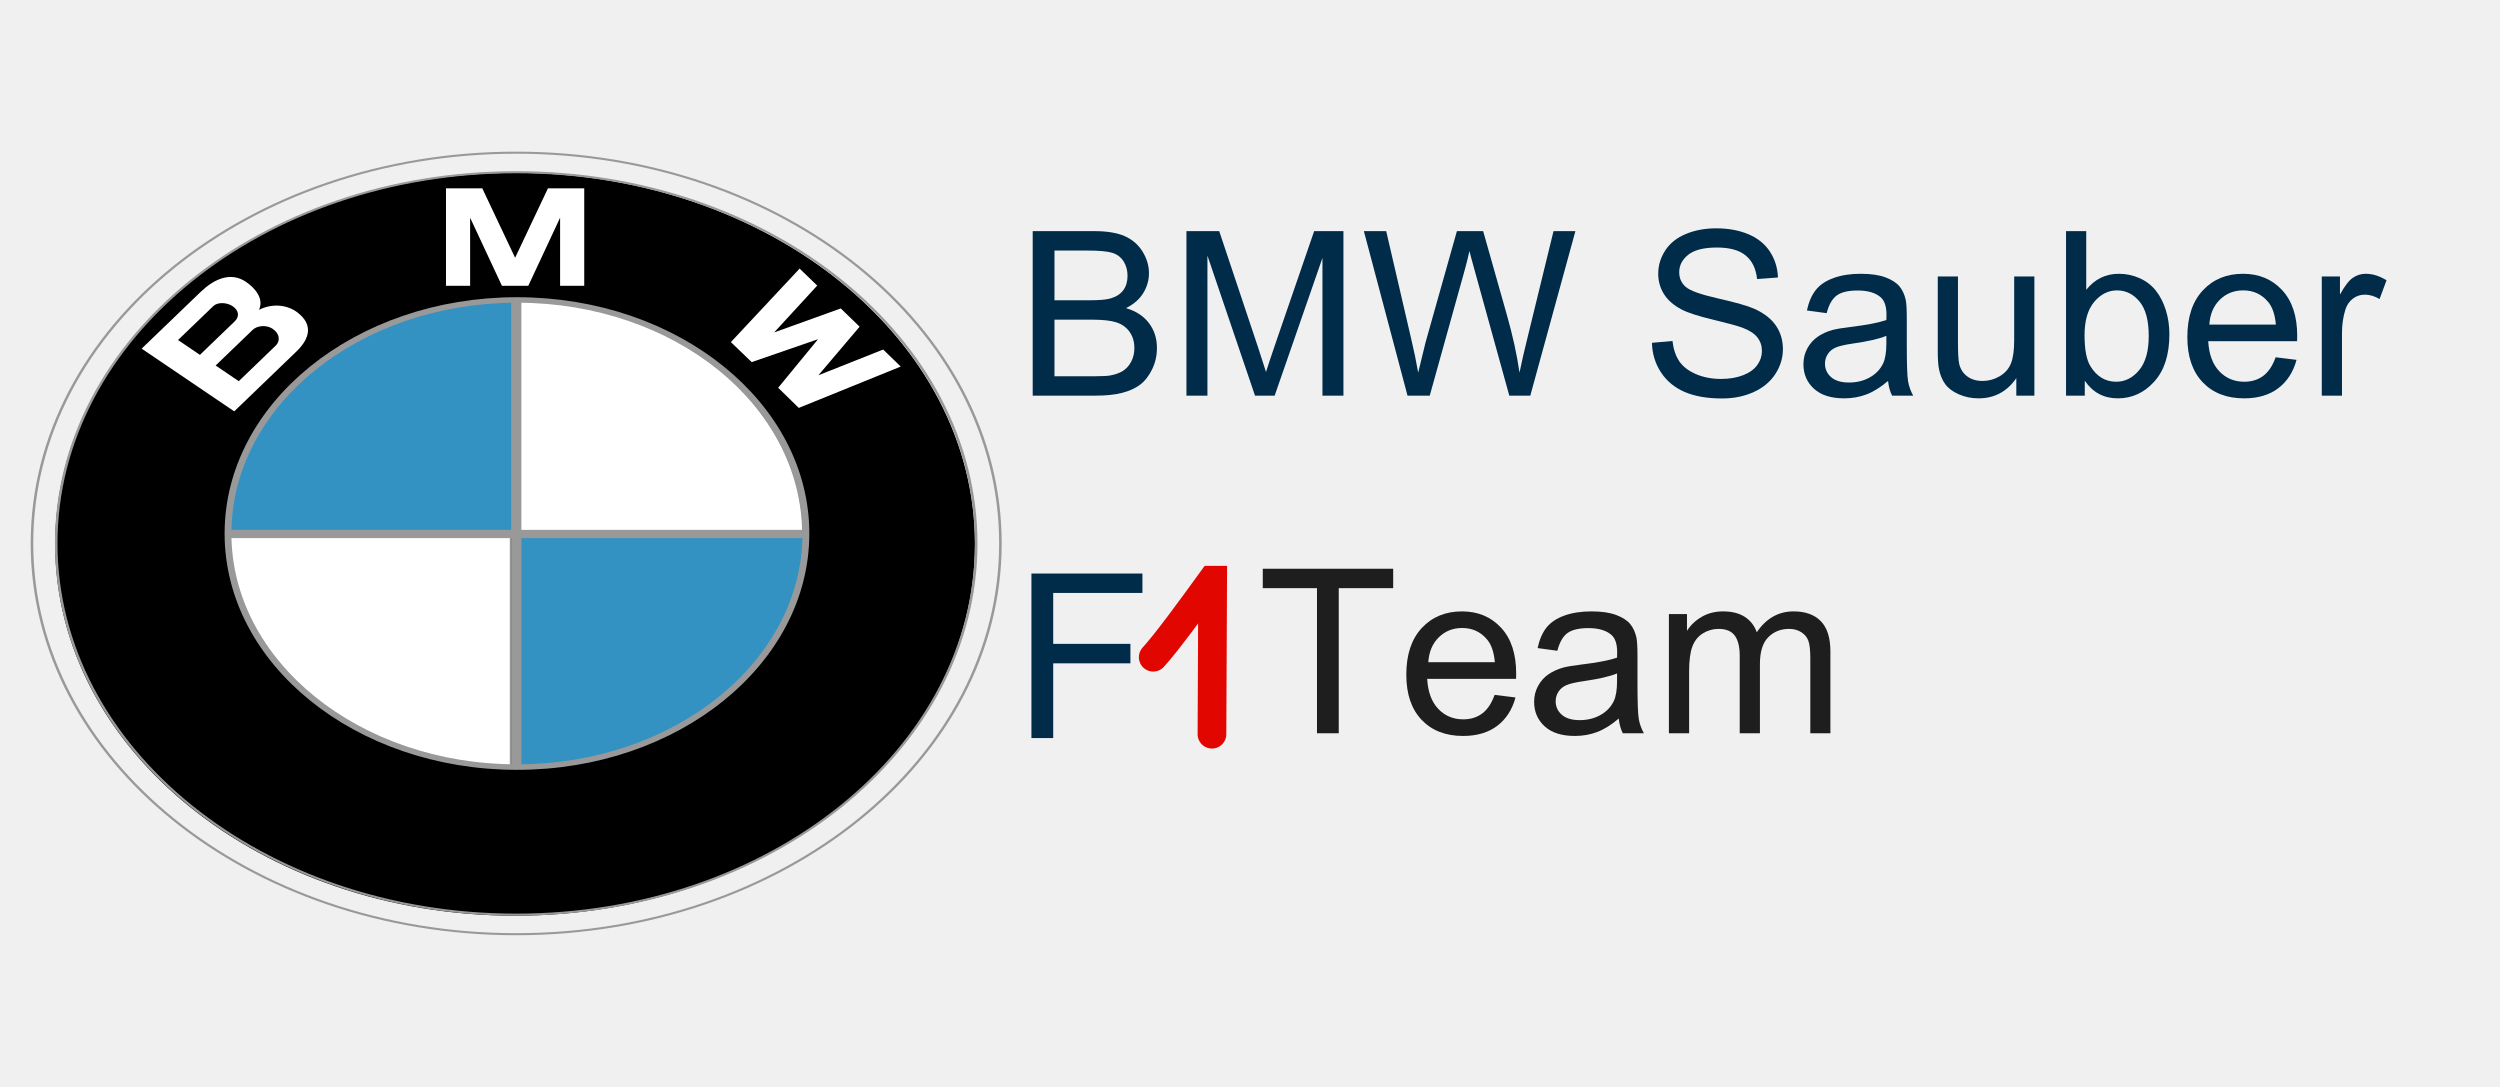
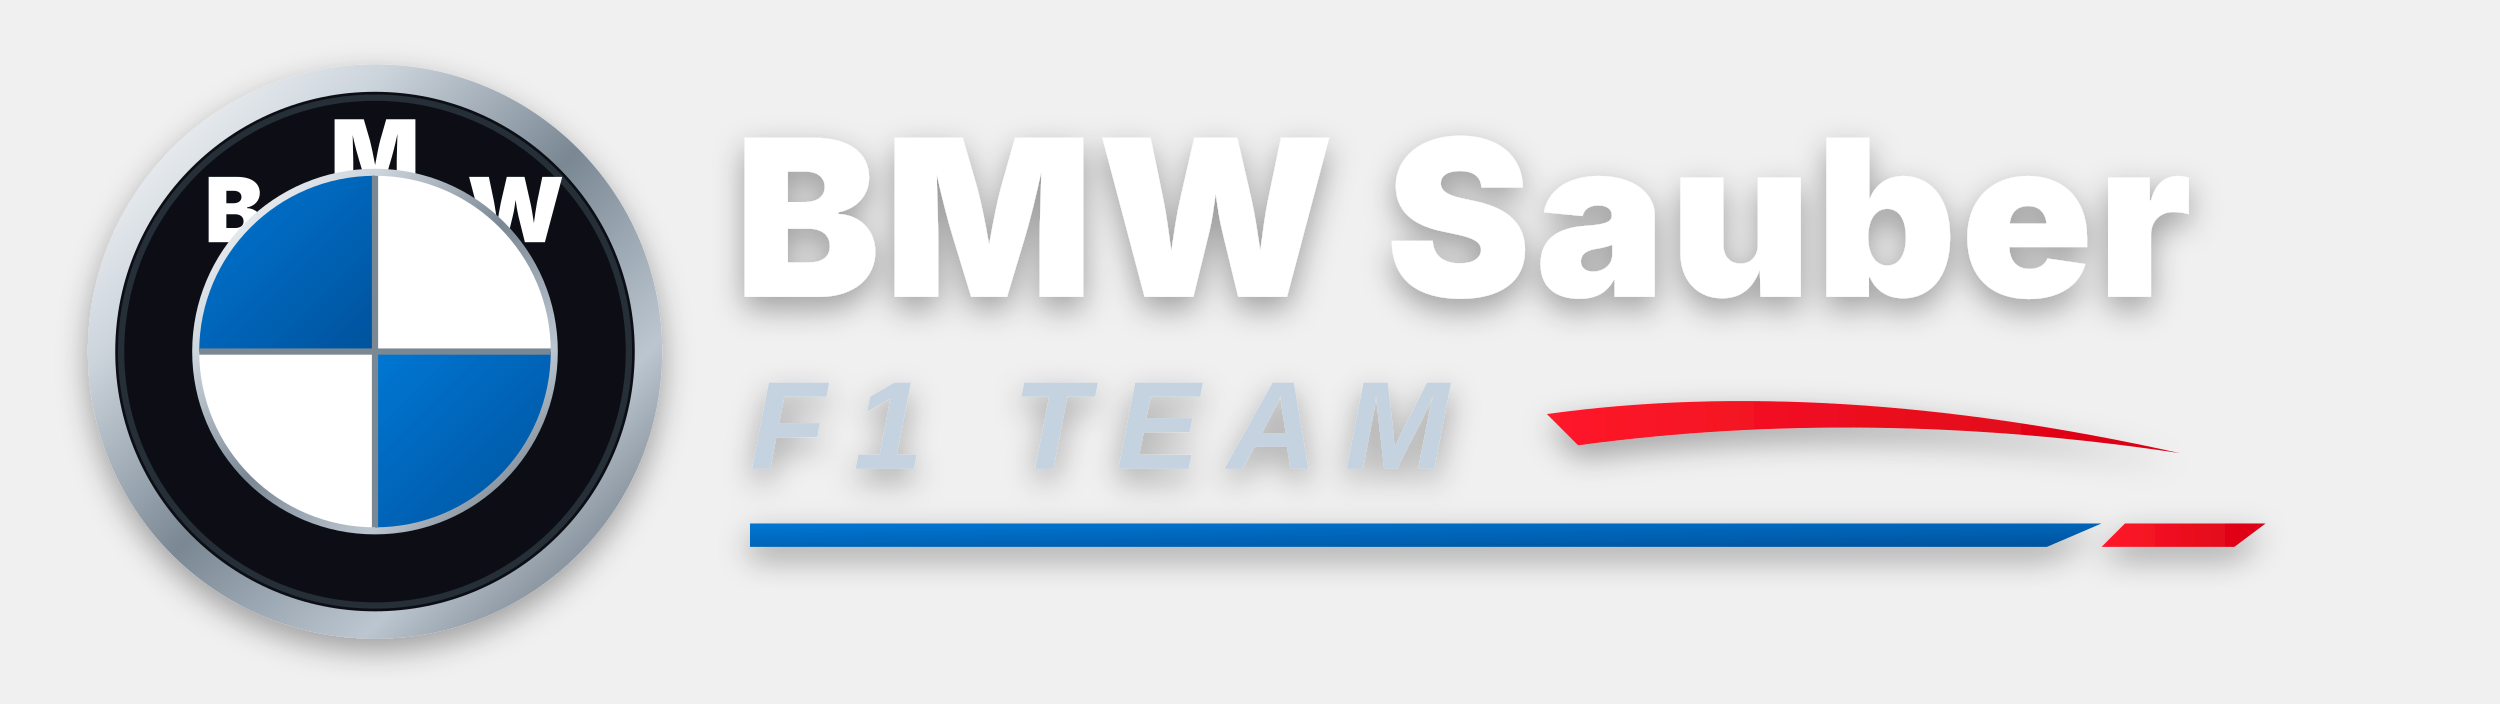
- <svg xmlns="http://www.w3.org/2000/svg" viewBox="0 0 460 200" width="100%" height="100%">
-   <g transform="translate(95, 100) scale(0.70) translate(-1151.5, -126.1)">
-     <g id="g5578" transform="matrix(0.4478362,0,0,0.3617074,1026.836,23.93451)">
-       <path style="fill:#000000" id="path3005" d="m 547.545,283.043 c 0,149.063 -120.859,269.918 -269.924,269.918 -149.065,0 -269.912,-120.856 -269.912,-269.918 0,-149.07 120.848,-269.919 269.912,-269.919 149.064,0 269.924,120.849 269.924,269.919 z" />
-       <path style="fill:none;stroke:#999999;stroke-width:1.511;stroke-miterlimit:4;stroke-opacity:1;stroke-dasharray:none" id="path3003" d="m 278.303,-1.544 c -156.962,0 -284.215,127.135 -284.215,283.972 0,156.834 127.253,283.971 284.215,283.971 156.974,0 284.215,-127.136 284.215,-283.971 0,-156.836 -127.241,-283.972 -284.215,-283.972 z m 0,553.742 C 129.181,552.197 8.312,431.418 8.312,282.427 8.312,133.436 129.181,12.651 278.303,12.651 c 149.122,0 270.002,120.785 270.002,269.776 0,148.991 -120.88,269.77 -270.002,269.77 z" />
-       <g id="g5540">
-         <g style="fill:#ffffff;fill-opacity:1;stroke:none" id="g3049" transform="translate(-3.93499,0.3735)">
-           <radialGradient gradientUnits="userSpaceOnUse" r="962.696" cy="-22.151" cx="-75.465" id="XMLID_21_">
-             <stop id="stop3052" style="stop-color:#FFFFFF;fill-opacity:1.0;fill:url(#linearGradient5237)" offset="0" />
-             <stop id="stop3054" style="stop-color:#FDFDFD;fill-opacity:1.0;fill:url(#linearGradient5237)" offset="0.31" />
-             <stop id="stop3056" style="stop-color:#F6F6F6;fill-opacity:1.0;fill:url(#linearGradient5237)" offset="0.451" />
-             <stop id="stop3058" style="stop-color:#E9E9E9;fill-opacity:1.0;fill:url(#linearGradient5237)" offset="0.557" />
-             <stop id="stop3060" style="stop-color:#D7D7D7;fill-opacity:1.0;fill:url(#linearGradient5237)" offset="0.646" />
-             <stop id="stop3062" style="stop-color:#BFBFBF;fill-opacity:1.0;fill:url(#linearGradient5237)" offset="0.724" />
-             <stop id="stop3064" style="stop-color:#A2A2A2;fill-opacity:1.0;fill:url(#linearGradient5237)" offset="0.794" />
-             <stop id="stop3066" style="stop-color:#808080;fill-opacity:1.0;fill:url(#linearGradient5237)" offset="0.859" />
-             <stop id="stop3068" style="stop-color:#575757;fill-opacity:1.0;fill:url(#linearGradient5237)" offset="0.92" />
-             <stop id="stop3070" style="stop-color:#2B2B2B;fill-opacity:1.0;fill:url(#linearGradient5237)" offset="0.975" />
-             <stop id="stop3072" style="stop-color:#141414;fill-opacity:1.0;fill:url(#linearGradient5237)" offset="1" />
-           </radialGradient>
-           <polygon style="fill:#ffffff;fill-opacity:1;stroke:none" id="polygon3074" points="255.201,94.802 255.201,45.353 273.859,94.802 289.35,94.802 308.008,45.353 308.008,94.802 322.178,94.802 322.178,23.981 300.881,23.981 281.512,74.687 281.695,74.687 262.328,23.981 241.031,23.981 241.031,94.802 " />
-         </g>
-         <g style="fill:#ffffff;fill-opacity:1;stroke:none" id="g3076" transform="translate(-3.93499,0.3735)">
-           <radialGradient gradientUnits="userSpaceOnUse" r="962.794" cy="-22.15" cx="-75.515" id="XMLID_22_">
-             <stop id="stop3079" style="stop-color:#FFFFFF;fill-opacity:1.0;fill:url(#linearGradient5237)" offset="0" />
-             <stop id="stop3081" style="stop-color:#FDFDFD;fill-opacity:1.0;fill:url(#linearGradient5237)" offset="0.31" />
-             <stop id="stop3083" style="stop-color:#F6F6F6;fill-opacity:1.0;fill:url(#linearGradient5237)" offset="0.451" />
-             <stop id="stop3085" style="stop-color:#E9E9E9;fill-opacity:1.0;fill:url(#linearGradient5237)" offset="0.557" />
-             <stop id="stop3087" style="stop-color:#D7D7D7;fill-opacity:1.0;fill:url(#linearGradient5237)" offset="0.646" />
-             <stop id="stop3089" style="stop-color:#BFBFBF;fill-opacity:1.0;fill:url(#linearGradient5237)" offset="0.724" />
-             <stop id="stop3091" style="stop-color:#A2A2A2;fill-opacity:1.0;fill:url(#linearGradient5237)" offset="0.794" />
-             <stop id="stop3093" style="stop-color:#808080;fill-opacity:1.0;fill:url(#linearGradient5237)" offset="0.859" />
-             <stop id="stop3095" style="stop-color:#575757;fill-opacity:1.0;fill:url(#linearGradient5237)" offset="0.92" />
-             <stop id="stop3097" style="stop-color:#2B2B2B;fill-opacity:1.0;fill:url(#linearGradient5237)" offset="0.975" />
-             <stop id="stop3099" style="stop-color:#141414;fill-opacity:1.0;fill:url(#linearGradient5237)" offset="1" />
-           </radialGradient>
-           <polygon style="fill:#ffffff;fill-opacity:1;stroke:none" id="polygon3101" points="458.918,94.677 433.652,128.704 472.744,111.267 483.807,124.544 459.607,159.845 497.633,141.136 507.938,153.511 448.098,183.562 436.004,168.915 459.205,133.94 459.068,133.763 420.467,150.286 408.248,135.735 448.604,82.306 " />
-         </g>
-         <path style="fill:#ffffff;fill-opacity:1;stroke:none" id="path3126" d="m 150.108,114.746 c -5.691,-5.537 -14.504,-7.207 -22.766,-2.082 3.085,-8.284 -2.519,-16.042 -7.652,-20.345 -9.512,-7.975 -19.508,-1.166 -26.645,7.361 l -34.572,41.182 54.332,45.582 36.443,-43.432 c 8.319,-9.926 9.614,-19.758 0.86,-28.266 z m -70.281,19.861 20.758,-24.732 c 2.398,-2.869 7.836,-2.754 11.336,0.176 3.844,3.23 3.855,7.805 1.262,10.873 l -20.516,24.459 z m 57.281,4.114 -21.641,25.789 -13.574,-11.389 21.813,-25.996 c 2.467,-2.93 7.951,-3.785 11.658,-0.676 4.199,3.516 4.611,8.848 1.744,12.272 z" />
-       </g>
-       <g id="g5571">
-         <path style="fill:#3392c2;fill-opacity:1" id="path3209" d="m 108.063,274.236 h 168.904 V 105.332 c -93.287,0 -168.904,75.617 -168.904,168.904 z" />
-         <path style="fill:#3392c2;fill-opacity:1" id="path3244" d="m 279.637,276.97 v 168.904 c 93.287,0 168.904,-75.629 168.904,-168.904 h -168.904 z" />
-         <path style="fill:#ffffff;fill-opacity:1;stroke:#999999;stroke-width:1.003;stroke-opacity:1" id="path3244-4" d="M 277.738,275.902 V 105.94 c 93.287,0 168.904,76.103 168.904,169.962 h -168.904 z" />
-         <path style="fill:#ffffff;fill-opacity:1;stroke:#999999;stroke-opacity:1" id="path3244-9" d="M 275.042,274.549 V 444.453 c -91.184,0 -165.096,-76.077 -165.096,-169.904 h 165.096 z" />
-         <polygon points="452.309,279.001 285,279.001 285,111.692 279.012,111.692 279.012,279.001 111.703,279.001 111.703,284.993 279.012,284.993 279.012,452.306 285,452.306 285,284.993 452.309,284.993 " id="polygon3259" style="fill:#999999;stroke:none" transform="translate(-3.65032,-6.433471)" />
-       </g>
-       <path style="fill:none;stroke:#999999;stroke-width:4;stroke-miterlimit:4;stroke-opacity:1;stroke-dasharray:none" id="path3172" d="m 109.156,275.221 c 0,-93.741 75.928,-169.736 169.594,-169.736 93.667,0 169.605,75.996 169.605,169.736 0,93.74 -75.94,169.736 -169.605,169.736 -93.666,0 -169.594,-75.995 -169.594,-169.736 z" />
-     </g>
+ <svg xmlns="http://www.w3.org/2000/svg" viewBox="0 0 320 90" width="100%" height="100%">
+   <defs>
+     <linearGradient id="bmwChrome" x1="0%" y1="0%" x2="100%" y2="100%">
+       <stop offset="0%" stop-color="#FFFFFF" />
+       <stop offset="25%" stop-color="#CCD4DC" />
+       <stop offset="50%" stop-color="#7A8894" />
+       <stop offset="75%" stop-color="#BCC6D0" />
+       <stop offset="100%" stop-color="#55626E" />
+     </linearGradient>
+     <linearGradient id="bavarianBlue" x1="0%" y1="0%" x2="100%" y2="100%">
+       <stop offset="0%" stop-color="#0077D4" />
+       <stop offset="100%" stop-color="#00529C" />
+     </linearGradient>
+     <linearGradient id="bmwMRed" x1="0%" y1="0%" x2="100%" y2="0%">
+       <stop offset="0%" stop-color="#FF1A2A" />
+       <stop offset="100%" stop-color="#D90014" />
+     </linearGradient>
+     <linearGradient id="bmwMNavy" x1="0%" y1="0%" x2="100%" y2="0%">
+       <stop offset="0%" stop-color="#001F5C" />
+       <stop offset="100%" stop-color="#001238" />
+     </linearGradient>
+     <filter id="bmwShadow" x="-10%" y="-10%" width="120%" height="120%">
+       <feDropShadow dx="0" dy="1.5" stdDeviation="2" flood-color="#000000" flood-opacity="0.35" />
+     </filter>
+   </defs>
+   <g transform="translate(6, 4)" filter="url(#bmwShadow)">
+     <circle cx="42" cy="41" r="35" fill="#0C1015" stroke="url(#bmwChrome)" stroke-width="3.5" />
+     <circle cx="42" cy="41" r="32.5" fill="none" stroke="#252F38" stroke-width="0.8" />
+     <text x="24" y="27" font-family="'Titillium Web', system-ui, -apple-system, sans-serif" font-size="11.5" font-weight="900" fill="#FFFFFF" text-anchor="middle">B</text>
+     <text x="42" y="20" font-family="'Titillium Web', system-ui, -apple-system, sans-serif" font-size="12" font-weight="900" fill="#FFFFFF" text-anchor="middle">M</text>
+     <text x="60" y="27" font-family="'Titillium Web', system-ui, -apple-system, sans-serif" font-size="11.5" font-weight="900" fill="#FFFFFF" text-anchor="middle">W</text>
+     <circle cx="42" cy="41" r="22.5" fill="none" stroke="url(#bmwChrome)" stroke-width="1.8" />
+     <path d="M 42 41 L 42 18.5 A 22.5 22.5 0 0 0 19.5 41 Z" fill="url(#bavarianBlue)" />
+     <path d="M 42 41 L 64.5 41 A 22.5 22.5 0 0 0 42 18.5 Z" fill="#FFFFFF" />
+     <path d="M 42 41 L 42 63.5 A 22.5 22.5 0 0 0 64.5 41 Z" fill="url(#bavarianBlue)" />
+     <path d="M 42 41 L 19.5 41 A 22.5 22.5 0 0 0 42 63.5 Z" fill="#FFFFFF" />
+     <line x1="42" y1="18.5" x2="42" y2="63.5" stroke="#7A8894" stroke-width="0.8" />
+     <line x1="19.5" y1="41" x2="64.5" y2="41" stroke="#7A8894" stroke-width="0.8" />
  </g>
-   <g transform="translate(190, 42) scale(0.44) translate(-33, -80)" fill="#002B49">
-     <path d="m 33.039,150 0,-68.797 25.811,0 c 5.256,6.9e-5 9.472,0.696 12.647,2.088 3.175,1.392 5.663,3.535 7.462,6.429 1.799,2.894 2.698,5.921 2.698,9.081 -5.5e-5,2.941 -0.798,5.71 -2.393,8.306 -1.596,2.597 -4.005,4.693 -7.227,6.288 4.161,1.22 7.36,3.301 9.597,6.242 2.237,2.941 3.355,6.414 3.355,10.418 -5.9e-5,3.222 -0.681,6.218 -2.041,8.987 -1.361,2.769 -3.043,4.904 -5.045,6.406 -2.002,1.502 -4.513,2.636 -7.532,3.402 C 67.352,149.617 63.652,150 59.272,150 z m 9.104,-39.889 14.876,0 c 4.036,4e-5 6.93,-0.266 8.682,-0.798 2.315,-0.688 4.059,-1.83 5.233,-3.426 1.173,-1.596 1.76,-3.598 1.76,-6.007 -4.7e-5,-2.284 -0.548,-4.294 -1.643,-6.03 C 69.956,92.113 68.392,90.925 66.359,90.283 64.325,89.642 60.837,89.321 55.894,89.321 l -13.75,0 z m 0,31.771 17.129,0 c 2.941,1e-5 5.006,-0.109 6.195,-0.329 2.096,-0.375 3.848,-1.001 5.256,-1.877 1.408,-0.876 2.565,-2.151 3.473,-3.825 0.907,-1.674 1.361,-3.606 1.361,-5.796 -4.9e-5,-2.565 -0.657,-4.795 -1.971,-6.687 -1.314,-1.893 -3.136,-3.222 -5.467,-3.989 -2.331,-0.766 -5.686,-1.15 -10.066,-1.15 l -15.909,0 z" id="path8045" fill="#002B49" />
-     <path d="m 97.332,150 0,-68.797 13.703,0 16.284,48.712 c 1.502,4.536 2.597,7.931 3.285,10.184 0.782,-2.503 2.002,-6.179 3.66,-11.028 l 16.472,-47.867 12.248,0 0,68.797 -8.776,0 0,-57.582 L 134.218,150 l -8.213,0 -19.898,-58.567 0,58.567 z" id="path8047" fill="#002B49" />
-     <path d="m 189.781,150 -18.255,-68.797 9.339,0 10.465,45.098 c 1.126,4.724 2.096,9.417 2.91,14.079 1.752,-7.352 2.784,-11.591 3.097,-12.718 l 13.093,-46.459 10.981,0 9.855,34.821 c 2.472,8.635 4.255,16.754 5.35,24.356 0.876,-4.349 2.018,-9.339 3.426,-14.97 l 10.794,-44.207 9.151,0 L 241.121,150 l -8.776,0 -14.501,-52.419 c -1.22,-4.38 -1.94,-7.071 -2.159,-8.072 -0.72,3.16 -1.392,5.851 -2.018,8.072 L 199.073,150 z" id="path8049" fill="#002B49" />
-     <path d="m 291.992,127.897 8.588,-0.751 c 0.407,3.441 1.353,6.265 2.839,8.471 1.486,2.206 3.793,3.989 6.922,5.35 3.129,1.361 6.648,2.041 10.559,2.041 3.473,1e-5 6.539,-0.516 9.198,-1.549 2.659,-1.032 4.638,-2.448 5.936,-4.247 1.298,-1.799 1.947,-3.762 1.948,-5.89 -5e-5,-2.159 -0.626,-4.044 -1.877,-5.655 -1.251,-1.611 -3.316,-2.964 -6.195,-4.059 -1.846,-0.72 -5.929,-1.838 -12.248,-3.355 -6.32,-1.517 -10.747,-2.949 -13.281,-4.294 -3.285,-1.721 -5.733,-3.856 -7.344,-6.406 -1.611,-2.55 -2.417,-5.405 -2.417,-8.564 -10e-6,-3.473 0.985,-6.719 2.957,-9.738 1.971,-3.019 4.849,-5.311 8.635,-6.875 3.786,-1.564 7.994,-2.346 12.624,-2.346 5.1,7e-5 9.597,0.821 13.492,2.464 3.895,1.643 6.891,4.059 8.987,7.25 2.096,3.191 3.222,6.805 3.379,10.841 l -8.729,0.657 c -0.469,-4.349 -2.057,-7.634 -4.763,-9.855 -2.706,-2.221 -6.703,-3.332 -11.99,-3.332 -5.506,6.2e-5 -9.519,1.009 -12.037,3.027 -2.519,2.018 -3.778,4.45 -3.778,7.297 -2e-5,2.472 0.892,4.505 2.675,6.101 1.752,1.596 6.328,3.23 13.727,4.904 7.399,1.674 12.475,3.136 15.228,4.388 4.005,1.846 6.961,4.185 8.87,7.016 1.908,2.831 2.863,6.093 2.863,9.785 -6e-5,3.66 -1.048,7.11 -3.144,10.348 -2.096,3.238 -5.107,5.757 -9.034,7.556 -3.926,1.799 -8.346,2.698 -13.257,2.698 -6.226,0 -11.443,-0.907 -15.651,-2.722 -4.208,-1.815 -7.509,-4.544 -9.902,-8.189 -2.393,-3.645 -3.653,-7.767 -3.778,-12.366 z" id="path8051" fill="#002B49" />
-     <path d="m 390.73,143.852 c -3.129,2.659 -6.14,4.536 -9.034,5.631 -2.894,1.095 -5.999,1.643 -9.315,1.643 -5.475,0 -9.683,-1.337 -12.624,-4.012 -2.941,-2.675 -4.411,-6.093 -4.411,-10.254 0,-2.44 0.555,-4.669 1.666,-6.687 1.111,-2.018 2.565,-3.637 4.364,-4.857 1.799,-1.22 3.825,-2.143 6.077,-2.769 1.658,-0.438 4.161,-0.86 7.509,-1.267 6.82,-0.813 11.842,-1.783 15.064,-2.91 0.031,-1.158 0.047,-1.893 0.047,-2.206 -4e-5,-3.441 -0.798,-5.866 -2.393,-7.274 -2.159,-1.908 -5.366,-2.863 -9.62,-2.863 -3.973,5e-5 -6.906,0.696 -8.799,2.088 -1.893,1.392 -3.293,3.856 -4.2,7.391 l -8.259,-1.126 c 0.751,-3.535 1.987,-6.39 3.707,-8.565 1.721,-2.174 4.208,-3.848 7.462,-5.021 3.254,-1.173 7.024,-1.76 11.31,-1.76 4.255,5.1e-5 7.712,0.501 10.371,1.502 2.659,1.001 4.615,2.26 5.866,3.778 1.251,1.517 2.127,3.434 2.628,5.749 0.282,1.439 0.422,4.036 0.422,7.79 l 0,11.263 c -5e-5,7.853 0.18,12.819 0.54,14.9 0.36,2.081 1.071,4.075 2.135,5.983 l -8.823,0 c -0.876,-1.752 -1.439,-3.801 -1.689,-6.148 z M 390.026,124.987 c -3.066,1.251 -7.665,2.315 -13.797,3.191 -3.473,0.501 -5.929,1.064 -7.368,1.689 -1.439,0.626 -2.55,1.541 -3.332,2.745 -0.782,1.205 -1.173,2.542 -1.173,4.012 -1e-5,2.253 0.853,4.13 2.558,5.631 1.705,1.502 4.2,2.253 7.485,2.253 3.254,1e-5 6.148,-0.712 8.682,-2.135 2.534,-1.423 4.396,-3.371 5.585,-5.843 0.907,-1.908 1.361,-4.724 1.361,-8.447 z" id="path8053" fill="#002B49" />
-     <path d="m 444.369,150 0,-7.321 c -3.879,5.631 -9.151,8.447 -15.815,8.447 -2.941,0 -5.686,-0.563 -8.236,-1.689 -2.55,-1.126 -4.443,-2.542 -5.678,-4.247 -1.236,-1.705 -2.104,-3.793 -2.605,-6.265 -0.344,-1.658 -0.516,-4.286 -0.516,-7.884 l 0,-30.879 8.447,0 0,27.641 c -10e-6,4.411 0.172,7.383 0.516,8.916 0.532,2.221 1.658,3.965 3.379,5.233 1.721,1.267 3.848,1.901 6.382,1.901 2.534,0 4.912,-0.649 7.133,-1.948 2.221,-1.298 3.793,-3.066 4.716,-5.303 0.923,-2.237 1.384,-5.483 1.384,-9.738 l 0,-26.702 8.447,0 0,49.838 z" id="path8055" fill="#002B49" />
-     <path d="m 472.996,150 -7.837,0 0,-68.797 8.447,0 0,24.544 c 3.567,-4.474 8.119,-6.711 13.656,-6.711 3.066,5.1e-5 5.968,0.618 8.705,1.854 2.737,1.236 4.99,2.972 6.758,5.209 1.768,2.237 3.152,4.935 4.153,8.095 1.001,3.16 1.502,6.539 1.502,10.137 -5e-5,8.541 -2.112,15.142 -6.335,19.804 -4.224,4.662 -9.292,6.992 -15.205,6.992 -5.882,0 -10.496,-2.456 -13.844,-7.368 z m -0.094,-25.295 c -2e-5,5.976 0.813,10.293 2.44,12.952 2.659,4.349 6.257,6.523 10.794,6.523 3.692,1e-5 6.883,-1.603 9.573,-4.81 2.691,-3.207 4.036,-7.986 4.036,-14.337 -4e-5,-6.507 -1.291,-11.31 -3.872,-14.407 -2.581,-3.097 -5.702,-4.646 -9.362,-4.646 -3.692,4e-5 -6.883,1.603 -9.573,4.81 -2.691,3.207 -4.036,7.845 -4.036,13.914 z" id="path8057" fill="#002B49" />
-     <path d="m 552.822,133.95 8.729,1.079 c -1.377,5.1 -3.926,9.057 -7.649,11.873 -3.723,2.816 -8.478,4.224 -14.266,4.224 -7.29,0 -13.07,-2.245 -17.34,-6.734 -4.271,-4.49 -6.406,-10.786 -6.406,-18.889 0,-8.385 2.159,-14.892 6.476,-19.522 4.317,-4.63 9.918,-6.945 16.8,-6.945 6.664,5.1e-5 12.108,2.268 16.331,6.805 4.224,4.536 6.335,10.919 6.335,19.147 -5e-5,0.501 -0.016,1.251 -0.047,2.253 l -37.168,0 c 0.313,5.475 1.861,9.667 4.646,12.577 2.784,2.91 6.257,4.364 10.418,4.364 3.097,1e-5 5.741,-0.813 7.931,-2.44 2.19,-1.627 3.926,-4.224 5.209,-7.79 z m -27.735,-13.656 27.829,0 c -0.375,-4.192 -1.439,-7.336 -3.191,-9.433 -2.691,-3.254 -6.179,-4.881 -10.465,-4.881 -3.879,4e-5 -7.141,1.298 -9.785,3.895 -2.644,2.597 -4.106,6.069 -4.388,10.418 z" id="path8059" fill="#002B49" />
-     <path d="m 572.109,150 0,-49.838 7.602,0 0,7.556 c 1.94,-3.535 3.731,-5.866 5.373,-6.992 1.642,-1.126 3.449,-1.689 5.42,-1.689 2.847,5.1e-5 5.741,0.907 8.682,2.722 l -2.91,7.837 c -2.065,-1.22 -4.13,-1.83 -6.195,-1.83 -1.846,4e-5 -3.504,0.555 -4.974,1.666 -1.47,1.111 -2.519,2.652 -3.144,4.622 -0.939,3.003 -1.408,6.288 -1.408,9.855 l 0,26.092 z" id="path8061" fill="#002B49" />
-   </g>
-   <g transform="translate(190, 105) scale(0.44) translate(-633, -80)">
-     <path d="m 632.507,150 0,-68.797 46.413,0 0,8.119 -37.308,0 0,21.306 32.287,0 0,8.119 -32.287,0 0,31.255 z" id="path8063" fill="#002B49" />
-     <path d="M 683.441,116.196 C 688.655,110.5 697.982,97.835 708,84 l 0.295,0 -0.295,64.392" id="path3952" stroke="#E10600" stroke-width="12" stroke-linecap="round" fill="none" />
-     <g transform="translate(-65, 0)" fill="#1E1E1E">
-       <path d="m 816.919,148 0,-60.679 -22.667,0 0,-8.119 54.531,0 0,8.119 -22.76,0 0,60.679 z" id="path8066" fill="#1E1E1E" />
-       <path d="m 891.207,131.95 8.729,1.079 c -1.377,5.1 -3.926,9.057 -7.649,11.873 -3.723,2.816 -8.478,4.224 -14.266,4.224 -7.29,0 -13.07,-2.245 -17.34,-6.734 -4.271,-4.49 -6.406,-10.786 -6.406,-18.889 0,-8.385 2.159,-14.892 6.476,-19.522 4.317,-4.63 9.918,-6.945 16.8,-6.945 6.664,5e-5 12.108,2.268 16.331,6.805 4.224,4.536 6.335,10.919 6.335,19.147 -5e-5,0.501 -0.016,1.251 -0.047,2.253 l -37.168,0 c 0.313,5.475 1.861,9.667 4.646,12.577 2.784,2.91 6.257,4.364 10.418,4.364 3.097,0 5.741,-0.813 7.931,-2.44 2.19,-1.627 3.926,-4.224 5.209,-7.79 z m -27.735,-13.656 27.829,0 c -0.375,-4.192 -1.439,-7.336 -3.191,-9.433 -2.691,-3.254 -6.179,-4.881 -10.465,-4.881 -3.879,5e-5 -7.141,1.298 -9.785,3.895 -2.644,2.597 -4.106,6.069 -4.388,10.418 z" id="path8068" fill="#1E1E1E" />
-       <path d="m 943.11,141.852 c -3.129,2.659 -6.14,4.536 -9.034,5.631 -2.894,1.095 -5.999,1.643 -9.315,1.643 -5.475,0 -9.683,-1.337 -12.624,-4.012 -2.941,-2.675 -4.411,-6.093 -4.411,-10.254 0,-2.44 0.555,-4.669 1.666,-6.687 1.111,-2.018 2.565,-3.637 4.364,-4.857 1.799,-1.22 3.825,-2.143 6.077,-2.769 1.658,-0.438 4.161,-0.86 7.509,-1.267 6.82,-0.813 11.842,-1.783 15.064,-2.91 0.031,-1.158 0.047,-1.893 0.047,-2.206 -4e-5,-3.441 -0.798,-5.866 -2.393,-7.274 -2.159,-1.908 -5.366,-2.863 -9.62,-2.863 -3.973,4e-5 -6.906,0.696 -8.799,2.088 -1.893,1.392 -3.293,3.856 -4.2,7.391 l -8.259,-1.126 c 0.751,-3.535 1.987,-6.39 3.707,-8.564 1.721,-2.174 4.208,-3.848 7.462,-5.021 3.254,-1.173 7.024,-1.76 11.31,-1.76 4.255,5e-5 7.712,0.501 10.371,1.502 2.659,1.001 4.615,2.26 5.866,3.778 1.251,1.517 2.127,3.434 2.628,5.749 0.282,1.439 0.422,4.036 0.422,7.79 l 0,11.263 c -5e-5,7.853 0.18,12.819 0.54,14.9 0.36,2.081 1.071,4.075 2.135,5.983 l -8.823,0 c -0.876,-1.752 -1.439,-3.801 -1.689,-6.148 z m -0.704,-18.865 c -3.066,1.251 -7.665,2.315 -13.797,3.191 -3.473,0.501 -5.929,1.064 -7.368,1.689 -1.439,0.626 -2.55,1.541 -3.332,2.745 -0.782,1.205 -1.173,2.542 -1.173,4.012 -10e-6,2.253 0.853,4.13 2.558,5.631 1.705,1.502 4.2,2.253 7.485,2.253 3.254,1e-5 6.148,-0.712 8.682,-2.135 2.534,-1.423 4.396,-3.371 5.585,-5.843 0.907,-1.908 1.361,-4.724 1.361,-8.447 z" id="path8070" fill="#1E1E1E" />
-       <path d="m 964.088,148 0,-49.838 7.556,0 0,6.992 c 1.564,-2.44 3.645,-4.403 6.242,-5.89 2.597,-1.486 5.553,-2.229 8.87,-2.229 3.692,5e-5 6.719,0.767 9.081,2.3 2.362,1.533 4.028,3.676 4.998,6.429 3.942,-5.819 9.073,-8.729 15.393,-8.729 4.943,5e-5 8.744,1.369 11.404,4.106 2.659,2.738 3.989,6.953 3.989,12.647 l 0,34.211 -8.4,0 0,-31.395 c -10e-5,-3.379 -0.274,-5.811 -0.821,-7.297 -0.548,-1.486 -1.541,-2.683 -2.98,-3.59 -1.439,-0.907 -3.129,-1.361 -5.068,-1.361 -3.504,5e-5 -6.414,1.165 -8.729,3.496 -2.315,2.331 -3.473,6.062 -3.473,11.193 l 0,28.955 -8.447,0 0,-32.381 c -3e-5,-3.754 -0.688,-6.57 -2.065,-8.447 -1.377,-1.877 -3.629,-2.816 -6.758,-2.816 -2.378,5e-5 -4.576,0.626 -6.593,1.877 -2.018,1.251 -3.481,3.082 -4.388,5.491 -0.907,2.409 -1.361,5.882 -1.361,10.418 l 0,25.858 z" id="path8072" fill="#1E1E1E" />
-     </g>
+   <g transform="translate(94, 0)" filter="url(#bmwShadow)">
+     <text x="0" y="38" font-family="'Titillium Web', system-ui, -apple-system, 'Segoe UI', Arial Black, sans-serif" font-size="28" font-weight="900" fill="#FFFFFF" letter-spacing="0.5">BMW Sauber</text>
+     <text x="2" y="60" font-family="'Titillium Web', system-ui, -apple-system, 'Segoe UI', Arial, sans-serif" font-size="16" font-weight="800" font-style="italic" fill="#C5D3E0" letter-spacing="3.5">F1 TEAM</text>
+     <path d="M 104 53 Q 140 48 185 58 Q 145 52 108 57 Z" fill="url(#bmwMRed)" />
+     <path d="M 2 67 L 175 67 L 168 70 L 2 70 Z" fill="url(#bavarianBlue)" />
+     <path d="M 178 67 L 196 67 L 192 70 L 175 70 Z" fill="url(#bmwMRed)" />
  </g>
</svg>
